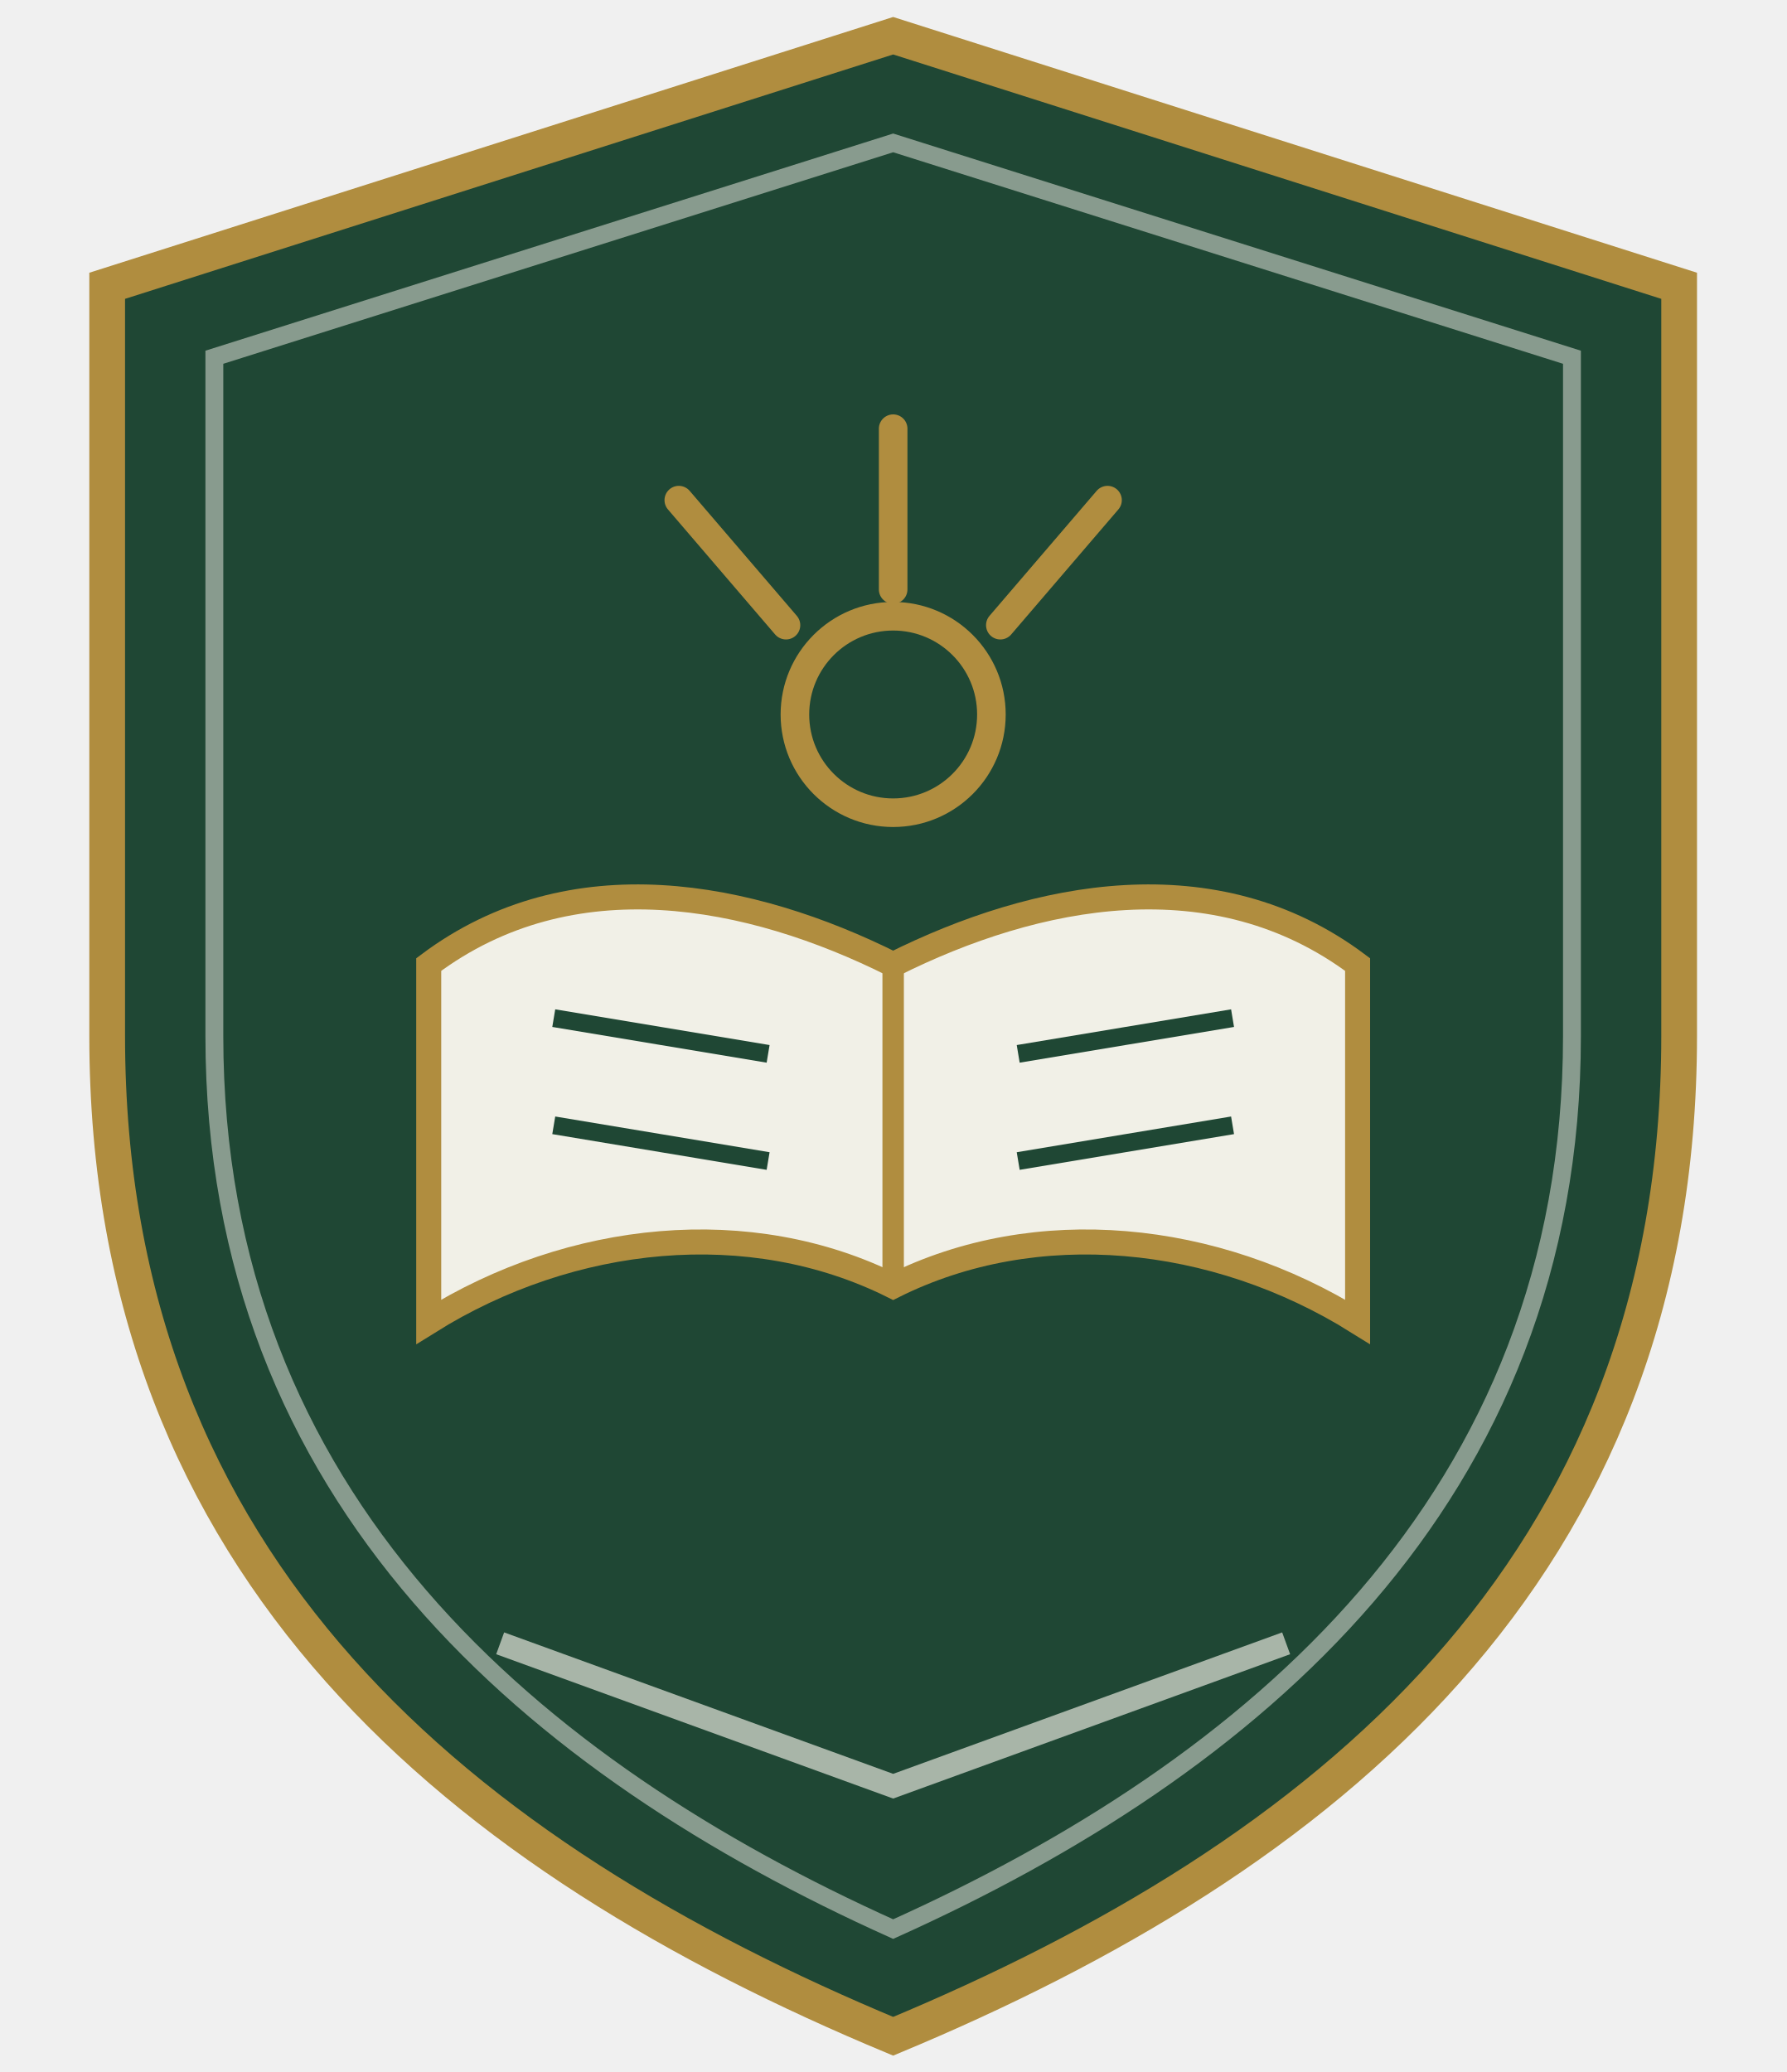
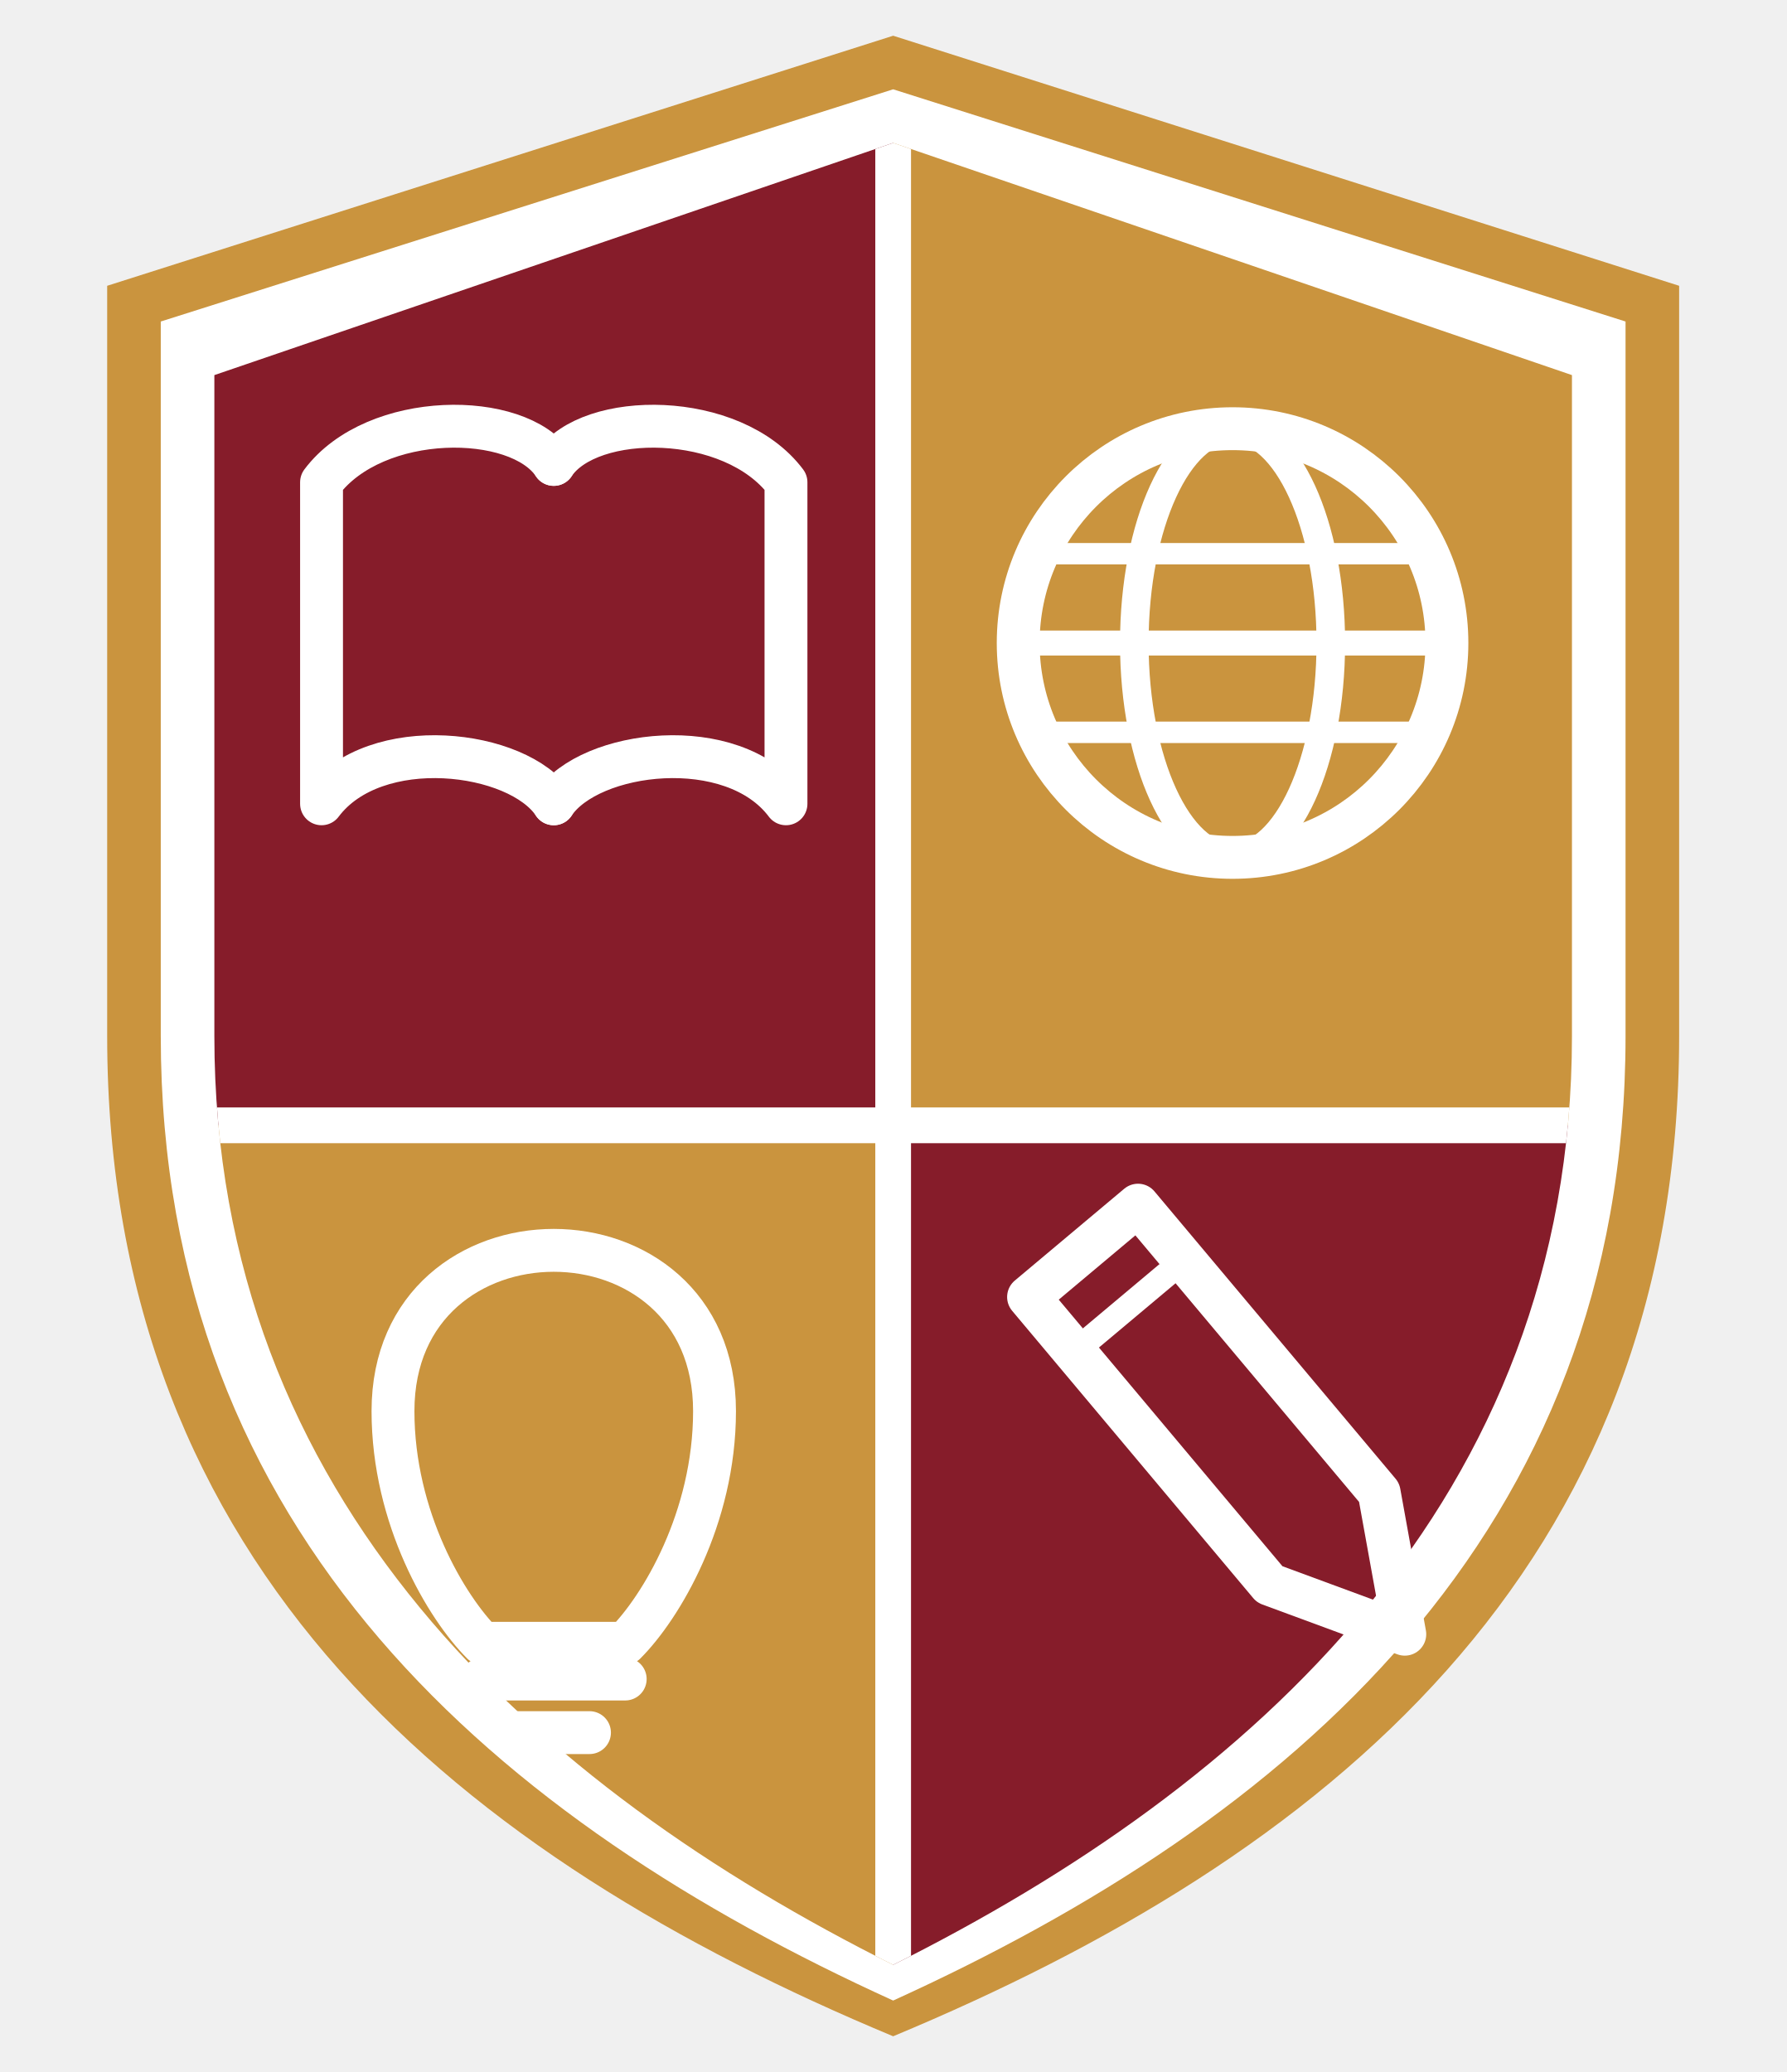
<svg xmlns="http://www.w3.org/2000/svg" viewBox="0 0 100 116">
-   <path d="M50 2 L94 16 V58 C94 88 74 104 50 114 C26 104 6 88 6 58 V16 Z" fill="#1f4734" stroke="#b08d3f" stroke-width="2" />
-   <path d="M50 8 L88 20 V58 C88 84 70 99 50 108 C30 99 12 84 12 58 V20 Z" fill="none" stroke="#f1f0e7" stroke-width="1" opacity="0.5" />
-   <g transform="translate(50 60)">
-     <path d="M-26 -6 C-18 -12 -8 -10 0 -6 C8 -10 18 -12 26 -6 L26 14 C18 9 8 8 0 12 C-8 8 -18 9 -26 14 Z" fill="#f1f0e7" stroke="#b08d3f" stroke-width="1.4" />
-     <line x1="0" y1="-6" x2="0" y2="12" stroke="#b08d3f" stroke-width="1.2" />
-     <line x1="-19" y1="-3" x2="-7" y2="-1" stroke="#1f4734" stroke-width="1" />
-     <line x1="-19" y1="3" x2="-7" y2="5" stroke="#1f4734" stroke-width="1" />
-     <line x1="19" y1="-3" x2="7" y2="-1" stroke="#1f4734" stroke-width="1" />
-     <line x1="19" y1="3" x2="7" y2="5" stroke="#1f4734" stroke-width="1" />
+   <defs>
+     <clipPath id="s">
+       <path d="M50 8 L88 21 V58 C88 84 70 100 50 110 C30 100 12 84 12 58 V21 Z" />
+     </clipPath>
+   </defs>
+   <path d="M50 2 L94 16 V58 C94 88 74 104 50 114 C26 104 6 88 6 58 V16 Z" fill="#CA943E" />
+   <path d="M50 5 L91 18 V58 C91 86 72 102 50 112 C28 102 9 86 9 58 V18 Z" fill="#fff" />
+   <g clip-path="url(#s)">
+     <rect x="12" y="8" width="38" height="55" fill="#861C2A" />
+     <rect x="50" y="8" width="38" height="55" fill="#CA943E" />
+     <rect x="12" y="63" width="38" height="50" fill="#CA943E" />
+     <rect x="50" y="63" width="38" height="50" fill="#861C2A" />
+     <line x1="50" y1="8" x2="50" y2="110" stroke="#fff" stroke-width="2" />
+     <line x1="12" y1="63" x2="88" y2="63" stroke="#fff" stroke-width="2" />
  </g>
-   <g stroke="#b08d3f" stroke-width="1.6" stroke-linecap="round">
-     <line x1="50" y1="24" x2="50" y2="33" />
-     <line x1="38" y1="28" x2="44" y2="35" />
-     <line x1="62" y1="28" x2="56" y2="35" />
+   <g transform="translate(31,36)" fill="none" stroke="#fff" stroke-width="2.4" stroke-linecap="round" stroke-linejoin="round">
+     <path d="M0,-10 C-2,-13 -10,-13 -13,-9 L-13,9 C-10,5 -2,6 0,9" />
+     <path d="M0,-10 C2,-13 10,-13 13,-9 L13,9 C10,5 2,6 0,9" />
  </g>
-   <circle cx="50" cy="40" r="5.5" fill="none" stroke="#b08d3f" stroke-width="1.6" />
-   <path d="M28 92 L50 100 L72 92" fill="none" stroke="#f1f0e7" stroke-width="1.3" opacity="0.65" />
+   <g transform="translate(69,36)" fill="none" stroke="#fff" stroke-linecap="round">
+     <circle cx="0" cy="0" r="12" stroke-width="2.4" />
+     <ellipse cx="0" cy="0" rx="5.5" ry="12" stroke-width="1.6" />
+     <line x1="-12" y1="0" x2="12" y2="0" stroke-width="1.4" />
+     <line x1="-11" y1="-5" x2="11" y2="-5" stroke-width="1.2" />
+     <line x1="-11" y1="5" x2="11" y2="5" stroke-width="1.2" />
+   </g>
+   <g transform="translate(31,80)" fill="none" stroke="#fff" stroke-width="2.4" stroke-linecap="round" stroke-linejoin="round">
+     <path d="M-9,-1 C-9,-13 9,-13 9,-1 C9,5 6,10 4,12 L-4,12 C-6,10 -9,5 -9,-1 Z" />
+     <line x1="-4" y1="14" x2="4" y2="14" />
+     <line x1="-2" y1="17" x2="2" y2="17" />
+   </g>
+   <g transform="translate(69,80) rotate(-40)" fill="none" stroke="#fff" stroke-width="2.4" stroke-linecap="round" stroke-linejoin="round">
+     <path d="M-4,-13 L4,-13 L4,8 L0,15 L-4,8 Z" />
+     <line x1="-4" y1="-9" x2="4" y2="-9" stroke-width="1.4" />
+   </g>
</svg>
